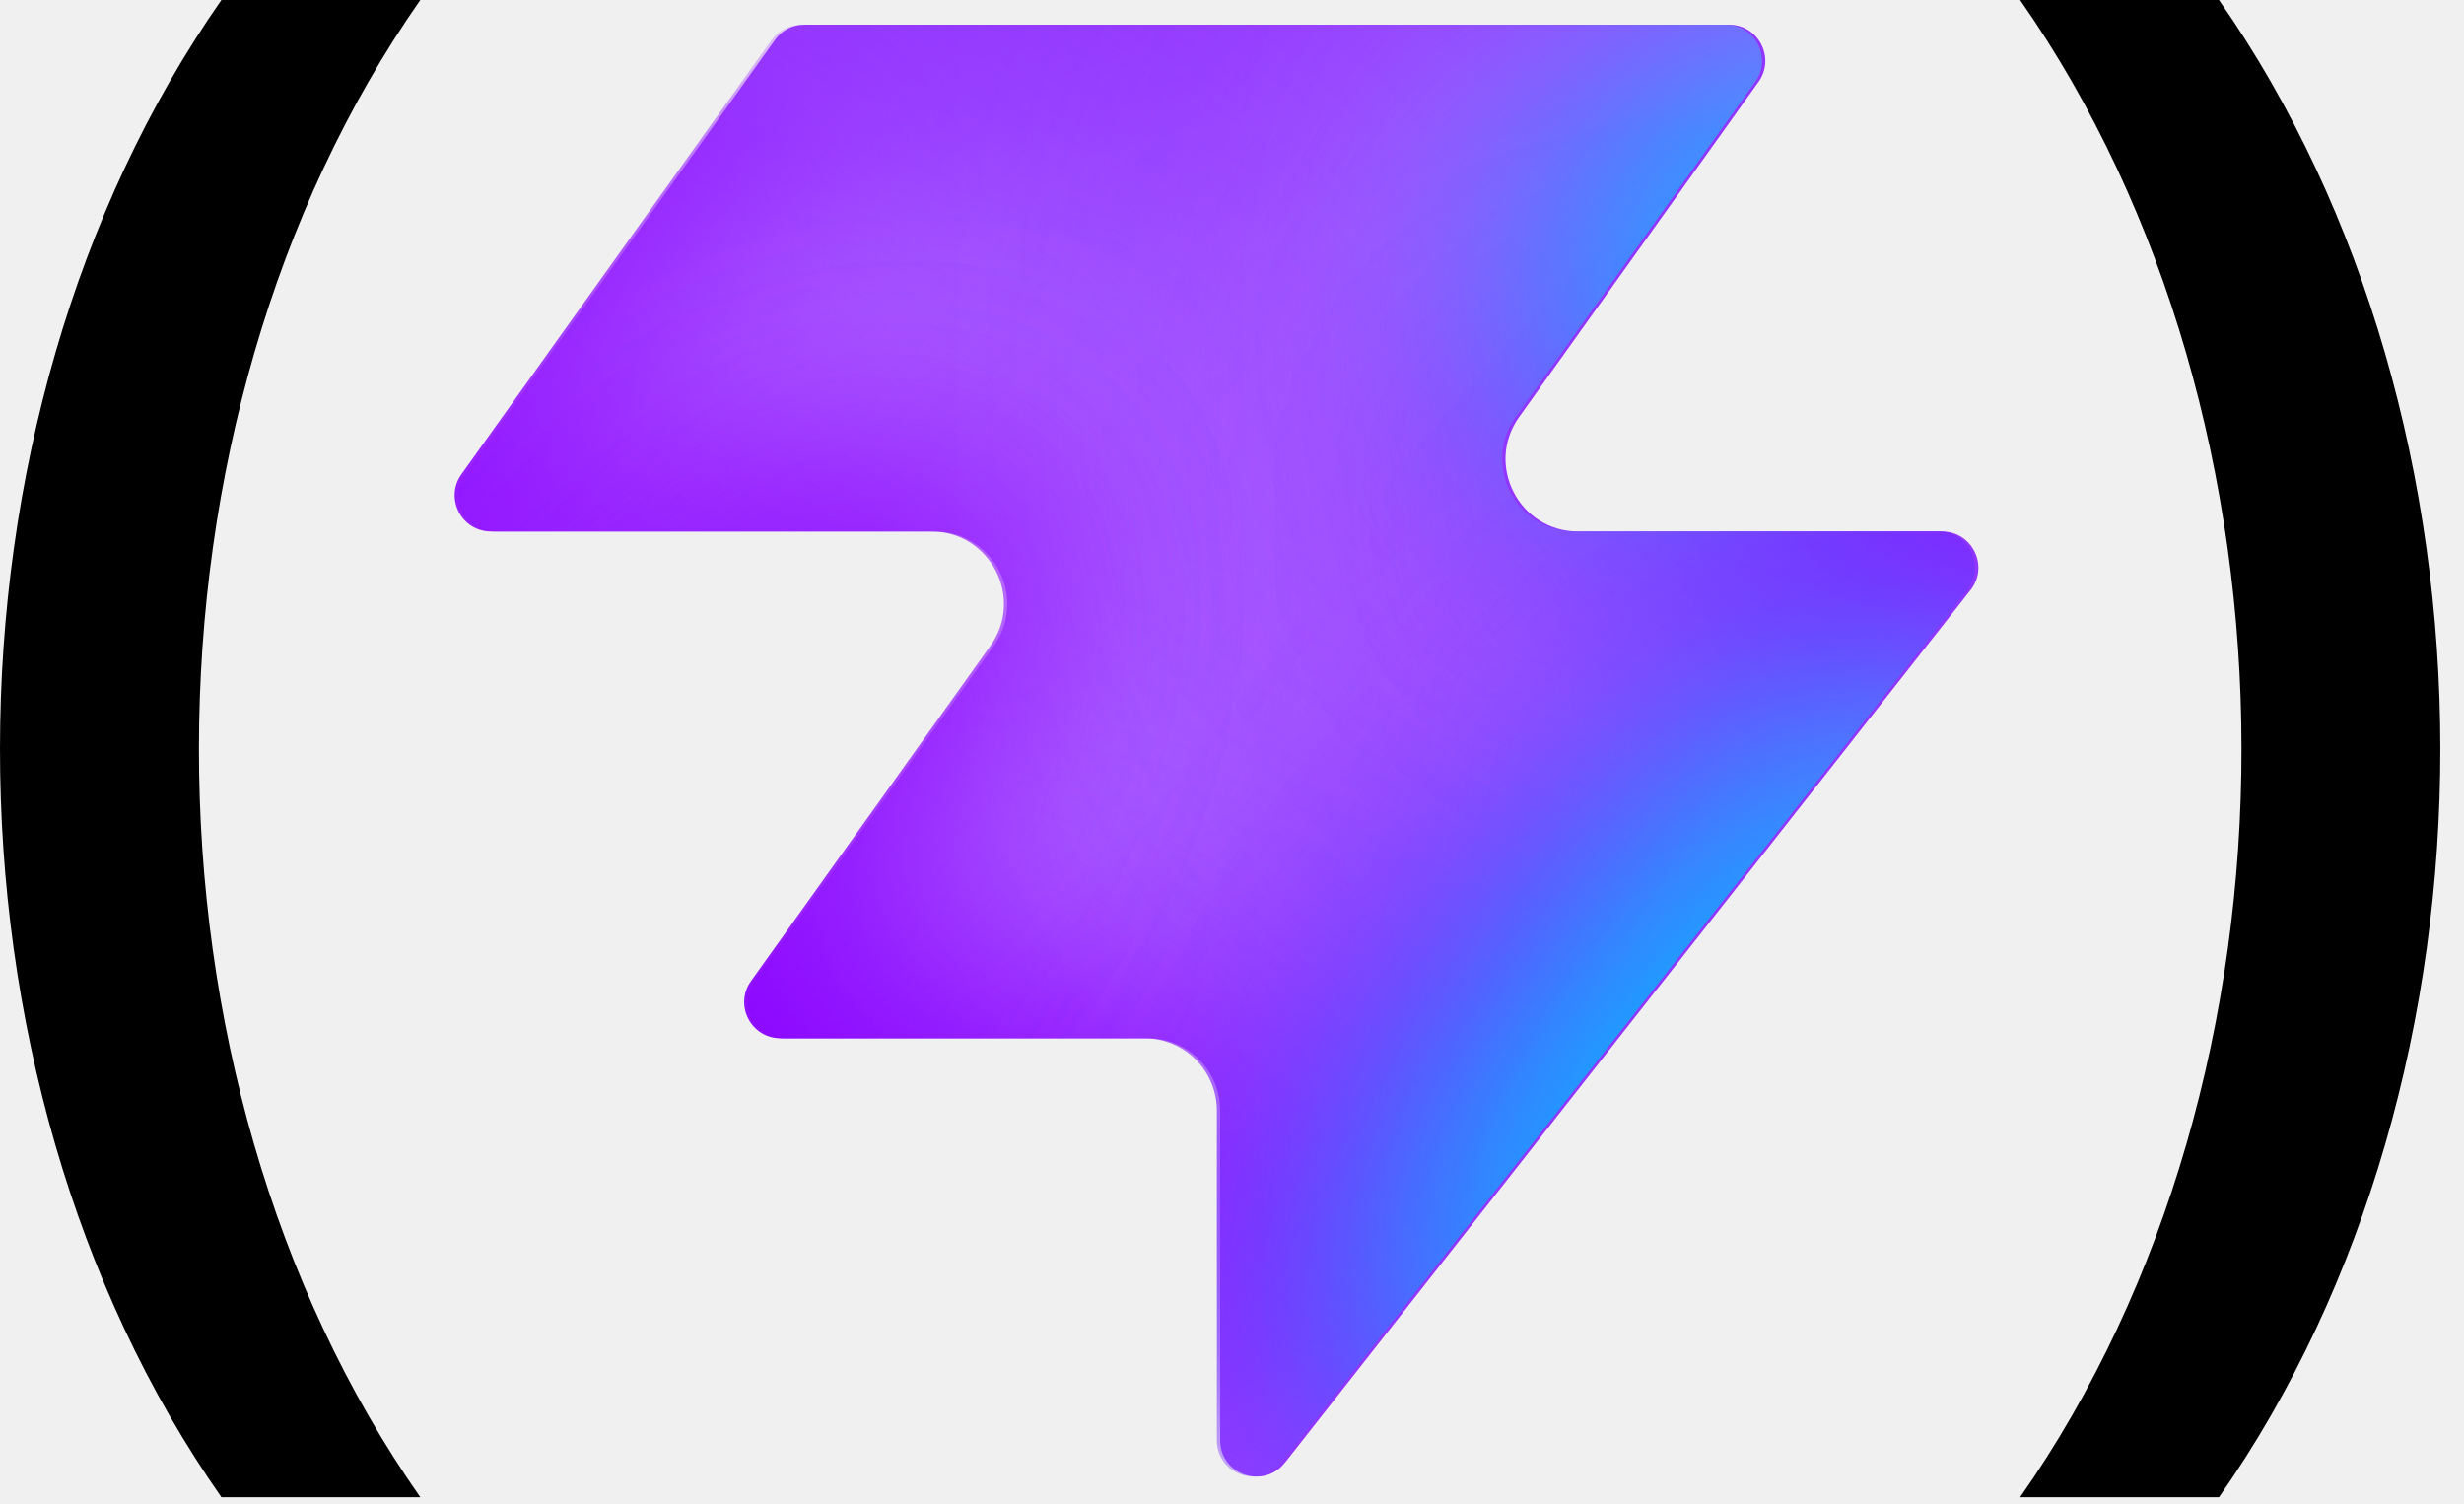
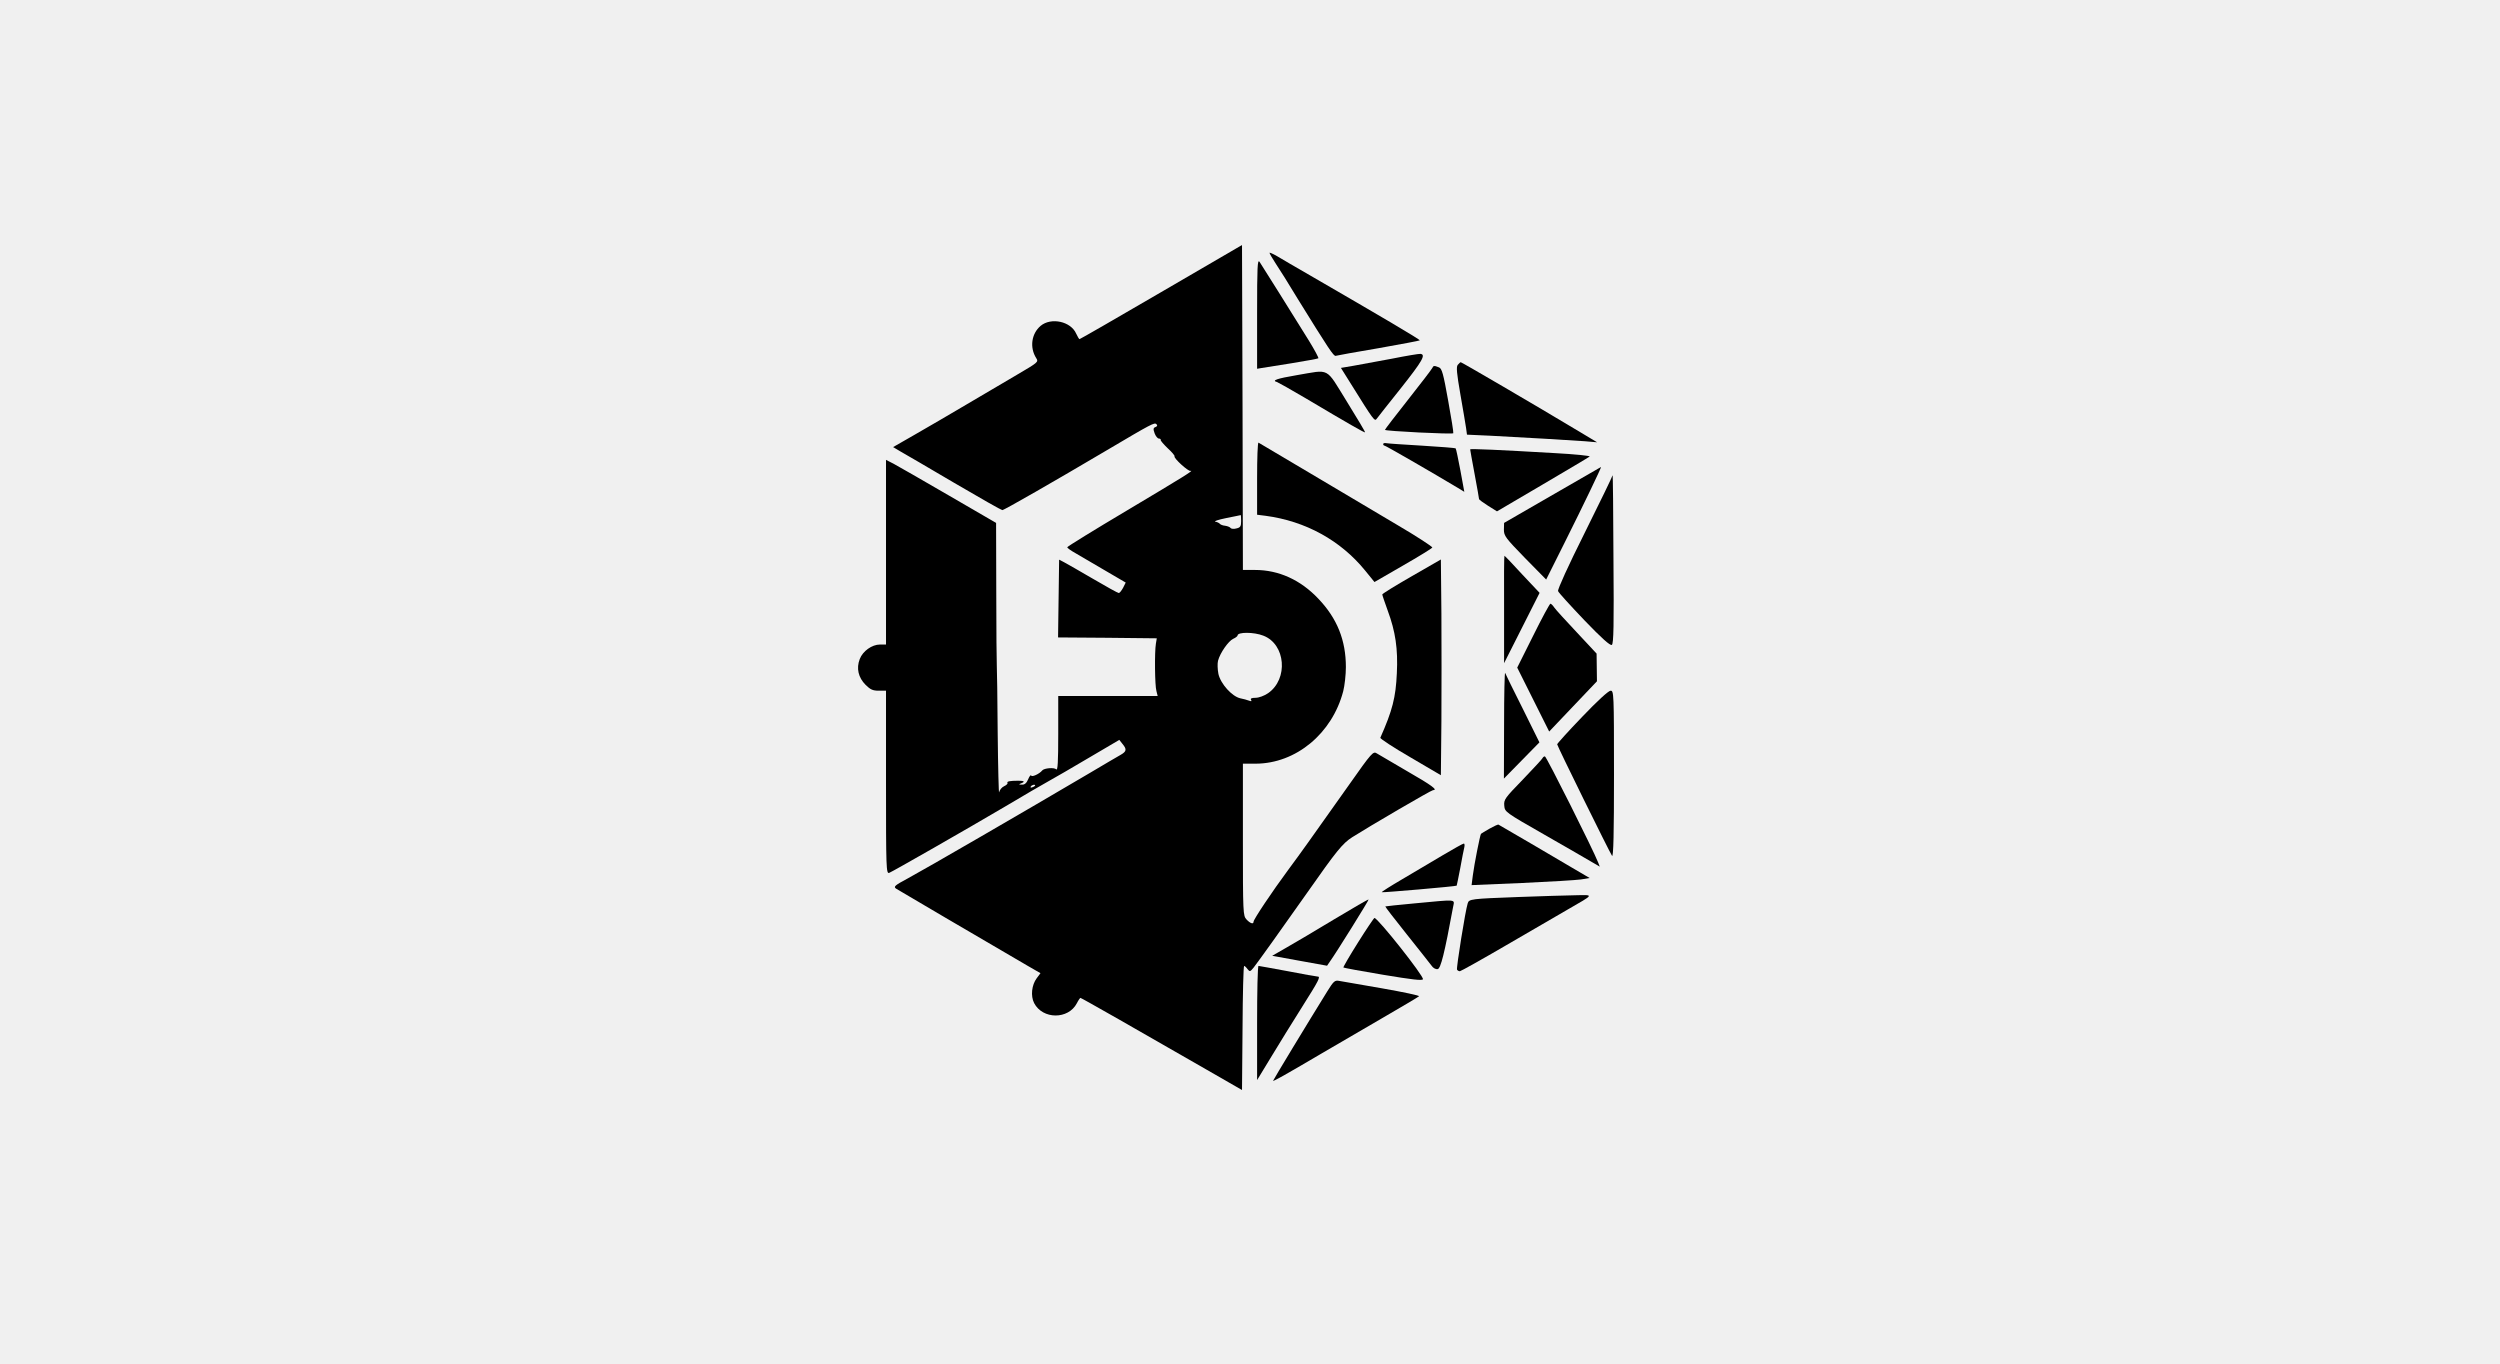
- <svg xmlns="http://www.w3.org/2000/svg" width="77" height="47" fill="none" aria-labelledby="vite-logo-title" viewBox="0 0 77 47">
-   <style>.parenthesis{fill:#000}@media (prefers-color-scheme:dark){.parenthesis{fill:#fff}}</style>
-   <path fill="#9135ff" d="M40.151 45.71c-.663.844-2.02.374-2.02-.699V34.708a2.26 2.26 0 0 0-2.262-2.262H24.493c-.92 0-1.457-1.04-.92-1.788l7.479-10.471c1.07-1.498 0-3.578-1.842-3.578H15.443c-.92 0-1.456-1.04-.92-1.788l9.696-13.576c.213-.297.556-.474.92-.474h28.894c.92 0 1.456 1.04.92 1.788l-7.48 10.472c-1.07 1.497 0 3.578 1.842 3.578h11.376c.944 0 1.474 1.087.89 1.83L40.153 45.712z" />
-   <mask id="a" width="48" height="47" x="14" y="0" maskUnits="userSpaceOnUse" style="mask-type:alpha">
-     <path fill="#000" d="M40.047 45.71c-.663.843-2.02.374-2.02-.699V34.708a2.26 2.26 0 0 0-2.262-2.262H24.389c-.92 0-1.457-1.04-.92-1.788l7.479-10.472c1.07-1.497 0-3.578-1.842-3.578H15.34c-.92 0-1.456-1.04-.92-1.788l9.696-13.575c.213-.297.556-.474.92-.474H53.93c.92 0 1.456 1.04.92 1.788L47.37 13.03c-1.07 1.498 0 3.578 1.842 3.578h11.376c.944 0 1.474 1.088.89 1.831L40.049 45.712z" />
-   </mask>
-   <g mask="url(#a)">
-     <g filter="url(#b)">
-       <ellipse cx="5.508" cy="14.704" fill="#eee6ff" rx="5.508" ry="14.704" transform="rotate(269.814 20.96 11.29)scale(-1 1)" />
-     </g>
-     <g filter="url(#c)">
-       <ellipse cx="10.399" cy="29.851" fill="#eee6ff" rx="10.399" ry="29.851" transform="rotate(89.814 -16.902 -8.275)scale(1 -1)" />
-     </g>
-     <g filter="url(#d)">
-       <ellipse cx="5.508" cy="30.487" fill="#8900ff" rx="5.508" ry="30.487" transform="rotate(89.814 -19.197 -7.127)scale(1 -1)" />
-     </g>
-     <g filter="url(#e)">
-       <ellipse cx="5.508" cy="30.599" fill="#8900ff" rx="5.508" ry="30.599" transform="rotate(89.814 -25.928 4.177)scale(1 -1)" />
-     </g>
-     <g filter="url(#f)">
-       <ellipse cx="5.508" cy="30.599" fill="#8900ff" rx="5.508" ry="30.599" transform="rotate(89.814 -25.738 5.52)scale(1 -1)" />
-     </g>
-     <g filter="url(#g)">
-       <ellipse cx="14.072" cy="22.078" fill="#eee6ff" rx="14.072" ry="22.078" transform="rotate(93.35 31.245 55.578)scale(-1 1)" />
-     </g>
-     <g filter="url(#h)">
-       <ellipse cx="3.47" cy="21.501" fill="#8900ff" rx="3.47" ry="21.501" transform="rotate(89.009 35.419 55.202)scale(-1 1)" />
-     </g>
-     <g filter="url(#i)">
-       <ellipse cx="3.47" cy="21.501" fill="#8900ff" rx="3.47" ry="21.501" transform="rotate(89.009 35.419 55.202)scale(-1 1)" />
-     </g>
-     <g filter="url(#j)">
-       <ellipse cx="14.592" cy="9.743" fill="#8900ff" rx="4.407" ry="29.108" transform="rotate(39.51 14.592 9.743)" />
-     </g>
-     <g filter="url(#k)">
-       <ellipse cx="61.728" cy="-5.321" fill="#8900ff" rx="4.407" ry="29.108" transform="rotate(37.892 61.728 -5.32)" />
-     </g>
-     <g filter="url(#l)">
-       <ellipse cx="55.618" cy="7.104" fill="#00c2ff" rx="5.971" ry="9.665" transform="rotate(37.892 55.618 7.104)" />
-     </g>
-     <g filter="url(#m)">
-       <ellipse cx="12.326" cy="39.103" fill="#8900ff" rx="4.407" ry="29.108" transform="rotate(37.892 12.326 39.103)" />
-     </g>
-     <g filter="url(#n)">
-       <ellipse cx="12.326" cy="39.103" fill="#8900ff" rx="4.407" ry="29.108" transform="rotate(37.892 12.326 39.103)" />
-     </g>
-     <g filter="url(#o)">
-       <ellipse cx="49.857" cy="30.678" fill="#8900ff" rx="4.407" ry="29.108" transform="rotate(37.892 49.857 30.678)" />
-     </g>
-     <g filter="url(#p)">
-       <ellipse cx="52.623" cy="33.171" fill="#00c2ff" rx="5.971" ry="15.297" transform="rotate(37.892 52.623 33.17)" />
-     </g>
+ <svg xmlns="http://www.w3.org/2000/svg" version="1.0" width="1408pt" height="768pt" viewBox="0 0 1408 768" preserveAspectRatio="xMidYMid meet">
+   <g transform="translate(0,768) scale(0.1,-0.1)" fill="#000000" stroke="none">
+     <path d="M6540 6035 c-250 -146 -457 -265 -460 -265 -3 0 -11 14 -19 31 -30 69 -141 93 -200 44 -52 -44 -63 -122 -25 -182 14 -22 10 -24 -109 -94 -67 -40 -196 -116 -287 -169 -91 -54 -220 -129 -288 -168 l-122 -70 42 -25 c24 -13 160 -93 303 -177 143 -84 265 -153 270 -153 10 0 289 160 590 338 252 149 267 157 278 146 7 -7 5 -12 -5 -16 -13 -5 -14 -11 -5 -36 6 -16 17 -29 24 -29 7 0 12 -4 10 -8 -1 -4 17 -25 40 -47 23 -21 40 -41 38 -45 -6 -10 77 -86 90 -82 22 5 -36 -31 -358 -223 -185 -110 -336 -203 -336 -207 -1 -4 20 -19 47 -34 26 -15 100 -59 164 -96 l118 -69 -15 -30 c-9 -16 -19 -29 -24 -29 -5 0 -70 36 -145 80 -75 44 -149 86 -164 94 l-27 14 -3 -219 -3 -219 278 -2 278 -3 -5 -30 c-8 -47 -6 -237 3 -267 l7 -28 -280 0 -280 0 0 -212 c0 -159 -3 -209 -11 -201 -12 12 -68 7 -79 -6 -16 -20 -59 -39 -62 -29 -2 6 -10 -3 -17 -20 -9 -22 -20 -32 -35 -31 -20 0 -21 1 -1 9 19 8 12 13 -20 13 -47 0 -66 -4 -61 -12 3 -4 -5 -13 -19 -19 -13 -6 -25 -21 -28 -34 -2 -13 -6 137 -8 332 -1 195 -4 366 -5 380 -1 14 -3 201 -3 415 l-1 390 -267 155 c-146 85 -286 165 -310 178 l-43 22 0 -520 0 -520 -34 0 c-45 0 -97 -37 -114 -82 -20 -52 -8 -104 33 -145 27 -27 41 -33 74 -33 l41 0 0 -516 c0 -487 1 -516 18 -510 22 9 428 241 657 376 99 59 207 122 240 140 33 18 136 78 229 133 l170 100 18 -23 c25 -30 23 -42 -10 -61 -15 -8 -94 -55 -177 -104 -363 -214 -922 -538 -1022 -592 -75 -40 -82 -47 -66 -58 15 -10 466 -274 740 -434 l73 -42 -21 -28 c-29 -39 -35 -100 -15 -140 48 -93 193 -94 241 -1 8 16 18 30 20 30 5 0 335 -188 710 -404 l200 -115 3 349 c1 193 5 350 9 350 3 0 12 -8 19 -18 13 -16 15 -15 34 8 20 25 167 230 304 425 162 231 197 275 252 310 96 61 445 265 455 265 29 0 -7 27 -143 105 -84 49 -163 95 -174 102 -20 13 -28 5 -154 -174 -239 -337 -264 -373 -344 -481 -91 -123 -196 -280 -196 -293 0 -16 -19 -10 -40 13 -19 21 -20 33 -20 450 l0 427 73 0 c226 1 430 170 492 408 8 31 15 93 15 136 0 151 -49 274 -155 385 -100 106 -223 162 -357 162 l-68 0 -2 915 -3 915 -455 -265z m450 -1290 c0 -29 -4 -36 -26 -41 -14 -4 -29 -3 -33 2 -3 5 -17 11 -31 13 -14 1 -27 7 -30 11 -3 4 -14 10 -25 12 -11 2 16 11 60 20 44 9 81 16 83 17 1 1 2 -15 2 -34z m125 -645 c126 -48 142 -244 27 -324 -22 -15 -52 -26 -71 -26 -22 0 -30 -4 -25 -12 5 -8 2 -9 -12 -4 -10 4 -32 10 -48 13 -47 10 -112 82 -124 138 -5 26 -6 59 -2 74 12 45 59 111 85 123 14 6 25 15 25 19 0 20 92 20 145 -1z m-1285 -844 c0 -2 -7 -7 -16 -10 -8 -3 -12 -2 -9 4 6 10 25 14 25 6z" />
+     <path d="M7150 6256 c0 -4 15 -30 34 -59 19 -28 76 -119 126 -202 172 -278 202 -324 213 -319 7 2 115 22 241 43 125 22 230 42 232 44 4 4 -217 134 -616 365 -80 46 -164 95 -187 109 -24 14 -43 22 -43 19z" />
+     <path d="M7080 5914 l0 -311 23 4 c12 2 89 14 170 27 81 13 150 26 152 28 3 2 -21 47 -53 99 -92 148 -263 422 -278 444 -12 17 -14 -26 -14 -291z" />
+     <path d="M7840 5660 c-80 -15 -177 -33 -217 -40 l-71 -12 57 -91 c129 -207 133 -212 145 -195 6 8 67 86 136 172 121 153 142 189 110 193 -8 1 -80 -11 -160 -27z" />
+     <path d="M8210 5625 c-9 -11 -6 -46 15 -167 15 -84 29 -169 32 -189 l5 -37 132 -6 c190 -10 450 -25 531 -31 l70 -6 -95 57 c-258 155 -668 394 -673 394 -3 0 -10 -7 -17 -15z" />
+     <path d="M8067 5608 c-3 -7 -64 -87 -136 -178 -72 -91 -131 -168 -131 -171 0 -7 381 -26 385 -19 2 3 -11 86 -29 184 -27 151 -35 181 -52 187 -27 11 -31 10 -37 -3z" />
+     <path d="M7303 5567 c-112 -19 -144 -30 -110 -39 6 -2 77 -42 157 -89 244 -145 335 -197 338 -194 2 2 -45 80 -103 174 -122 197 -91 180 -282 148z" />
+     <path d="M7080 4986 l0 -205 48 -6 c225 -30 423 -139 561 -309 l52 -64 161 93 c89 51 163 97 165 101 1 5 -86 62 -195 126 -108 64 -327 194 -487 289 -159 94 -293 173 -297 176 -5 2 -8 -88 -8 -201z" />
+     <path d="M7790 5179 c0 -5 4 -9 8 -9 6 0 249 -140 413 -238 l36 -22 -22 120 c-13 67 -24 123 -27 125 -2 2 -87 9 -188 15 -102 6 -193 12 -202 14 -10 2 -18 0 -18 -5z" />
+     <path d="M8280 5149 c0 -2 11 -65 25 -139 14 -74 25 -138 25 -141 0 -3 23 -20 50 -37 l51 -32 257 151 c141 83 261 154 265 158 4 4 -84 13 -195 19 -309 18 -478 26 -478 21z" />
+     <path d="M8743 4892 l-272 -157 -1 -38 c0 -35 9 -47 119 -160 l119 -121 107 214 c100 200 206 420 202 420 -1 0 -124 -71 -274 -158z" />
+     <path d="M9082 5003 c-1 -7 -72 -153 -157 -324 -93 -186 -153 -318 -150 -328 3 -9 70 -82 148 -164 97 -101 146 -145 155 -139 10 7 12 111 9 488 -1 263 -3 473 -5 467z" />
+     <path d="M8471 4248 l0 -303 100 198 100 198 -98 104 c-53 58 -98 105 -100 105 -2 0 -3 -136 -2 -302z" />
+     <path d="M7950 4434 c-91 -52 -165 -98 -165 -102 0 -4 14 -45 31 -92 43 -116 58 -215 51 -352 -6 -136 -25 -210 -93 -363 -2 -5 74 -55 169 -110 l172 -101 3 303 c1 167 1 440 0 607 l-3 305 -165 -95z" />
+     <path d="M8635 4100 l-90 -180 90 -180 90 -180 134 141 135 142 -1 78 -1 78 -111 119 c-61 65 -119 128 -127 140 -8 12 -18 22 -22 22 -4 0 -48 -81 -97 -180z" />
+     <path d="M8471 3600 l-1 -305 100 102 100 102 -93 188 c-52 103 -97 195 -100 203 -3 8 -6 -122 -6 -290z" />
+     <path d="M8911 3643 c-78 -81 -141 -151 -141 -155 0 -9 294 -606 309 -628 8 -10 11 129 11 458 0 459 -1 472 -19 472 -12 0 -75 -58 -160 -147z" />
+     <path d="M8688 3411 c-1 -5 -52 -59 -111 -121 -101 -104 -108 -113 -105 -147 3 -36 4 -37 228 -165 124 -71 244 -140 267 -154 l43 -25 -9 23 c-29 74 -292 598 -300 598 -5 0 -11 -4 -13 -9z" />
+     <path d="M8389 3013 c-24 -14 -46 -27 -48 -29 -5 -5 -38 -171 -46 -234 l-7 -55 284 12 c155 7 305 16 332 20 l49 8 -104 61 c-80 48 -377 221 -410 240 -3 1 -25 -9 -50 -23z" />
+     <path d="M8125 2863 c-60 -36 -163 -97 -228 -135 -65 -38 -117 -71 -115 -73 4 -3 420 33 422 37 1 2 10 46 20 98 9 52 20 105 23 118 3 12 1 22 -3 21 -5 0 -58 -30 -119 -66z" />
+     <path d="M8550 2628 c-266 -10 -277 -11 -284 -36 -13 -40 -65 -365 -60 -373 3 -5 10 -9 16 -9 5 0 123 66 262 147 138 80 294 171 346 201 151 87 148 82 45 80 -50 -1 -196 -5 -325 -10z" />
+     <path d="M7515 2503 c-104 -63 -226 -135 -270 -160 l-80 -46 154 -28 155 -28 15 22 c35 48 222 349 219 351 -2 2 -88 -48 -193 -111z" />
+     <path d="M7965 2592 c-88 -8 -161 -16 -163 -17 -2 -1 53 -72 120 -156 68 -85 131 -165 140 -177 9 -14 24 -22 35 -20 17 3 38 85 87 351 8 44 27 42 -219 19z" />
+     <path d="M7649 2373 c-48 -76 -85 -140 -83 -142 2 -2 103 -21 224 -41 163 -27 220 -34 224 -25 6 17 -254 345 -273 345 -3 0 -45 -62 -92 -137z" />
+     <path d="M7080 1918 l0 -321 79 130 c44 72 122 200 175 283 94 149 105 170 87 170 -5 0 -80 13 -167 30 -88 16 -162 30 -166 30 -5 0 -8 -145 -8 -322z" />
+     <path d="M7476 2098 c-111 -179 -306 -501 -306 -505 0 -5 68 33 270 152 85 50 243 142 350 204 107 62 198 116 202 120 5 4 -90 24 -210 45 -119 21 -228 40 -242 42 -22 4 -30 -3 -64 -58z" />
  </g>
-   <path d="M6.919 0c-9.198 13.166-9.252 33.575 0 46.789h6.215c-9.25-13.214-9.196-33.623 0-46.789zm62.424 0h-6.215c9.198 13.166 9.252 33.575 0 46.789h6.215c9.25-13.214 9.196-33.623 0-46.789" class="parenthesis" />
-   <defs>
-     <filter id="b" width="60.045" height="41.654" x="-5.564" y="16.92" color-interpolation-filters="sRGB" filterUnits="userSpaceOnUse">
-       <feFlood flood-opacity="0" result="BackgroundImageFix" />
-       <feBlend in="SourceGraphic" in2="BackgroundImageFix" result="shape" />
-       <feGaussianBlur result="effect1_foregroundBlur_2002_17286" stdDeviation="7.659" />
-     </filter>
-     <filter id="c" width="90.34" height="51.437" x="-40.407" y="-6.762" color-interpolation-filters="sRGB" filterUnits="userSpaceOnUse">
-       <feFlood flood-opacity="0" result="BackgroundImageFix" />
-       <feBlend in="SourceGraphic" in2="BackgroundImageFix" result="shape" />
-       <feGaussianBlur result="effect1_foregroundBlur_2002_17286" stdDeviation="7.659" />
-     </filter>
-     <filter id="d" width="79.355" height="29.4" x="-35.435" y="2.801" color-interpolation-filters="sRGB" filterUnits="userSpaceOnUse">
-       <feFlood flood-opacity="0" result="BackgroundImageFix" />
-       <feBlend in="SourceGraphic" in2="BackgroundImageFix" result="shape" />
-       <feGaussianBlur result="effect1_foregroundBlur_2002_17286" stdDeviation="4.596" />
-     </filter>
-     <filter id="e" width="79.579" height="29.4" x="-30.84" y="20.8" color-interpolation-filters="sRGB" filterUnits="userSpaceOnUse">
-       <feFlood flood-opacity="0" result="BackgroundImageFix" />
-       <feBlend in="SourceGraphic" in2="BackgroundImageFix" result="shape" />
-       <feGaussianBlur result="effect1_foregroundBlur_2002_17286" stdDeviation="4.596" />
-     </filter>
-     <filter id="f" width="79.579" height="29.4" x="-29.307" y="21.949" color-interpolation-filters="sRGB" filterUnits="userSpaceOnUse">
-       <feFlood flood-opacity="0" result="BackgroundImageFix" />
-       <feBlend in="SourceGraphic" in2="BackgroundImageFix" result="shape" />
-       <feGaussianBlur result="effect1_foregroundBlur_2002_17286" stdDeviation="4.596" />
-     </filter>
-     <filter id="g" width="74.749" height="58.852" x="29.961" y="-17.13" color-interpolation-filters="sRGB" filterUnits="userSpaceOnUse">
-       <feFlood flood-opacity="0" result="BackgroundImageFix" />
-       <feBlend in="SourceGraphic" in2="BackgroundImageFix" result="shape" />
-       <feGaussianBlur result="effect1_foregroundBlur_2002_17286" stdDeviation="7.659" />
-     </filter>
-     <filter id="h" width="61.377" height="25.362" x="37.754" y="3.055" color-interpolation-filters="sRGB" filterUnits="userSpaceOnUse">
-       <feFlood flood-opacity="0" result="BackgroundImageFix" />
-       <feBlend in="SourceGraphic" in2="BackgroundImageFix" result="shape" />
-       <feGaussianBlur result="effect1_foregroundBlur_2002_17286" stdDeviation="4.596" />
-     </filter>
-     <filter id="i" width="61.377" height="25.362" x="37.754" y="3.055" color-interpolation-filters="sRGB" filterUnits="userSpaceOnUse">
-       <feFlood flood-opacity="0" result="BackgroundImageFix" />
-       <feBlend in="SourceGraphic" in2="BackgroundImageFix" result="shape" />
-       <feGaussianBlur result="effect1_foregroundBlur_2002_17286" stdDeviation="4.596" />
-     </filter>
-     <filter id="j" width="56.045" height="63.649" x="-13.43" y="-22.082" color-interpolation-filters="sRGB" filterUnits="userSpaceOnUse">
-       <feFlood flood-opacity="0" result="BackgroundImageFix" />
-       <feBlend in="SourceGraphic" in2="BackgroundImageFix" result="shape" />
-       <feGaussianBlur result="effect1_foregroundBlur_2002_17286" stdDeviation="4.596" />
-     </filter>
-     <filter id="k" width="54.814" height="64.646" x="34.321" y="-37.644" color-interpolation-filters="sRGB" filterUnits="userSpaceOnUse">
-       <feFlood flood-opacity="0" result="BackgroundImageFix" />
-       <feBlend in="SourceGraphic" in2="BackgroundImageFix" result="shape" />
-       <feGaussianBlur result="effect1_foregroundBlur_2002_17286" stdDeviation="4.596" />
-     </filter>
-     <filter id="l" width="33.541" height="35.313" x="38.847" y="-10.552" color-interpolation-filters="sRGB" filterUnits="userSpaceOnUse">
-       <feFlood flood-opacity="0" result="BackgroundImageFix" />
-       <feBlend in="SourceGraphic" in2="BackgroundImageFix" result="shape" />
-       <feGaussianBlur result="effect1_foregroundBlur_2002_17286" stdDeviation="4.596" />
-     </filter>
-     <filter id="m" width="54.814" height="64.646" x="-15.081" y="6.78" color-interpolation-filters="sRGB" filterUnits="userSpaceOnUse">
-       <feFlood flood-opacity="0" result="BackgroundImageFix" />
-       <feBlend in="SourceGraphic" in2="BackgroundImageFix" result="shape" />
-       <feGaussianBlur result="effect1_foregroundBlur_2002_17286" stdDeviation="4.596" />
-     </filter>
-     <filter id="n" width="54.814" height="64.646" x="-15.081" y="6.78" color-interpolation-filters="sRGB" filterUnits="userSpaceOnUse">
-       <feFlood flood-opacity="0" result="BackgroundImageFix" />
-       <feBlend in="SourceGraphic" in2="BackgroundImageFix" result="shape" />
-       <feGaussianBlur result="effect1_foregroundBlur_2002_17286" stdDeviation="4.596" />
-     </filter>
-     <filter id="o" width="54.814" height="64.646" x="22.45" y="-1.645" color-interpolation-filters="sRGB" filterUnits="userSpaceOnUse">
-       <feFlood flood-opacity="0" result="BackgroundImageFix" />
-       <feBlend in="SourceGraphic" in2="BackgroundImageFix" result="shape" />
-       <feGaussianBlur result="effect1_foregroundBlur_2002_17286" stdDeviation="4.596" />
-     </filter>
-     <filter id="p" width="39.409" height="43.623" x="32.919" y="11.36" color-interpolation-filters="sRGB" filterUnits="userSpaceOnUse">
-       <feFlood flood-opacity="0" result="BackgroundImageFix" />
-       <feBlend in="SourceGraphic" in2="BackgroundImageFix" result="shape" />
-       <feGaussianBlur result="effect1_foregroundBlur_2002_17286" stdDeviation="4.596" />
-     </filter>
-   </defs>
</svg>
